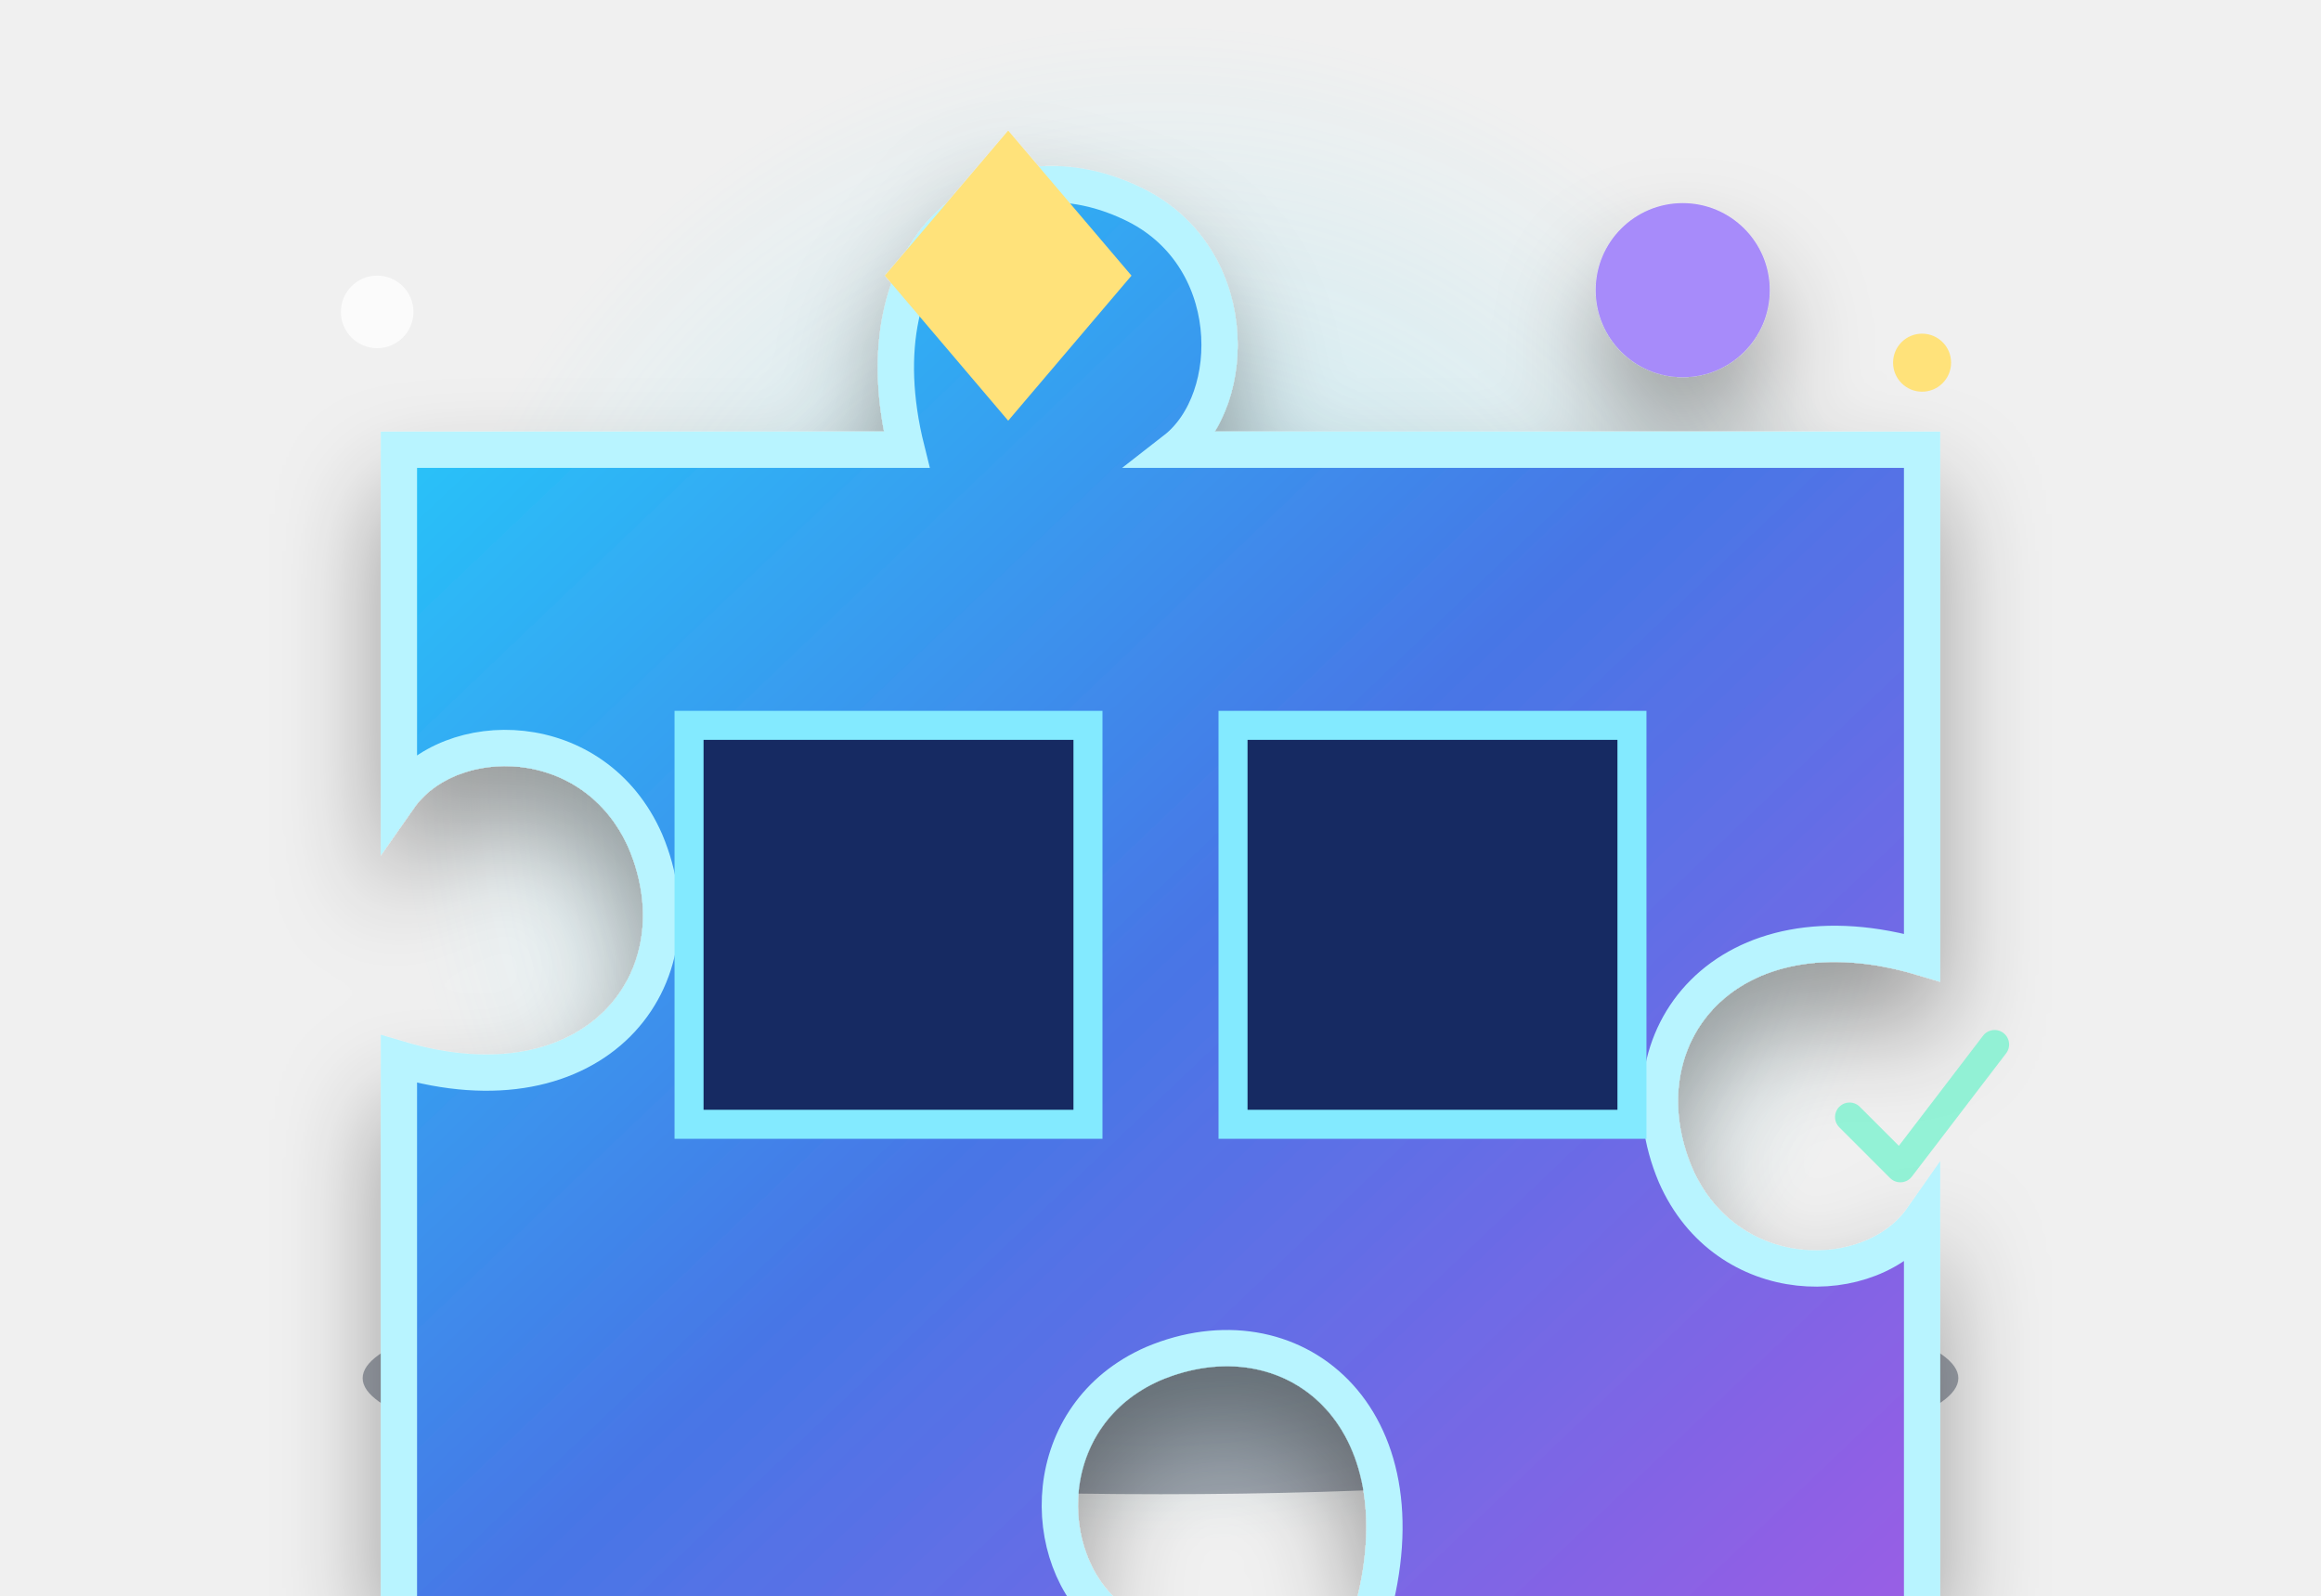
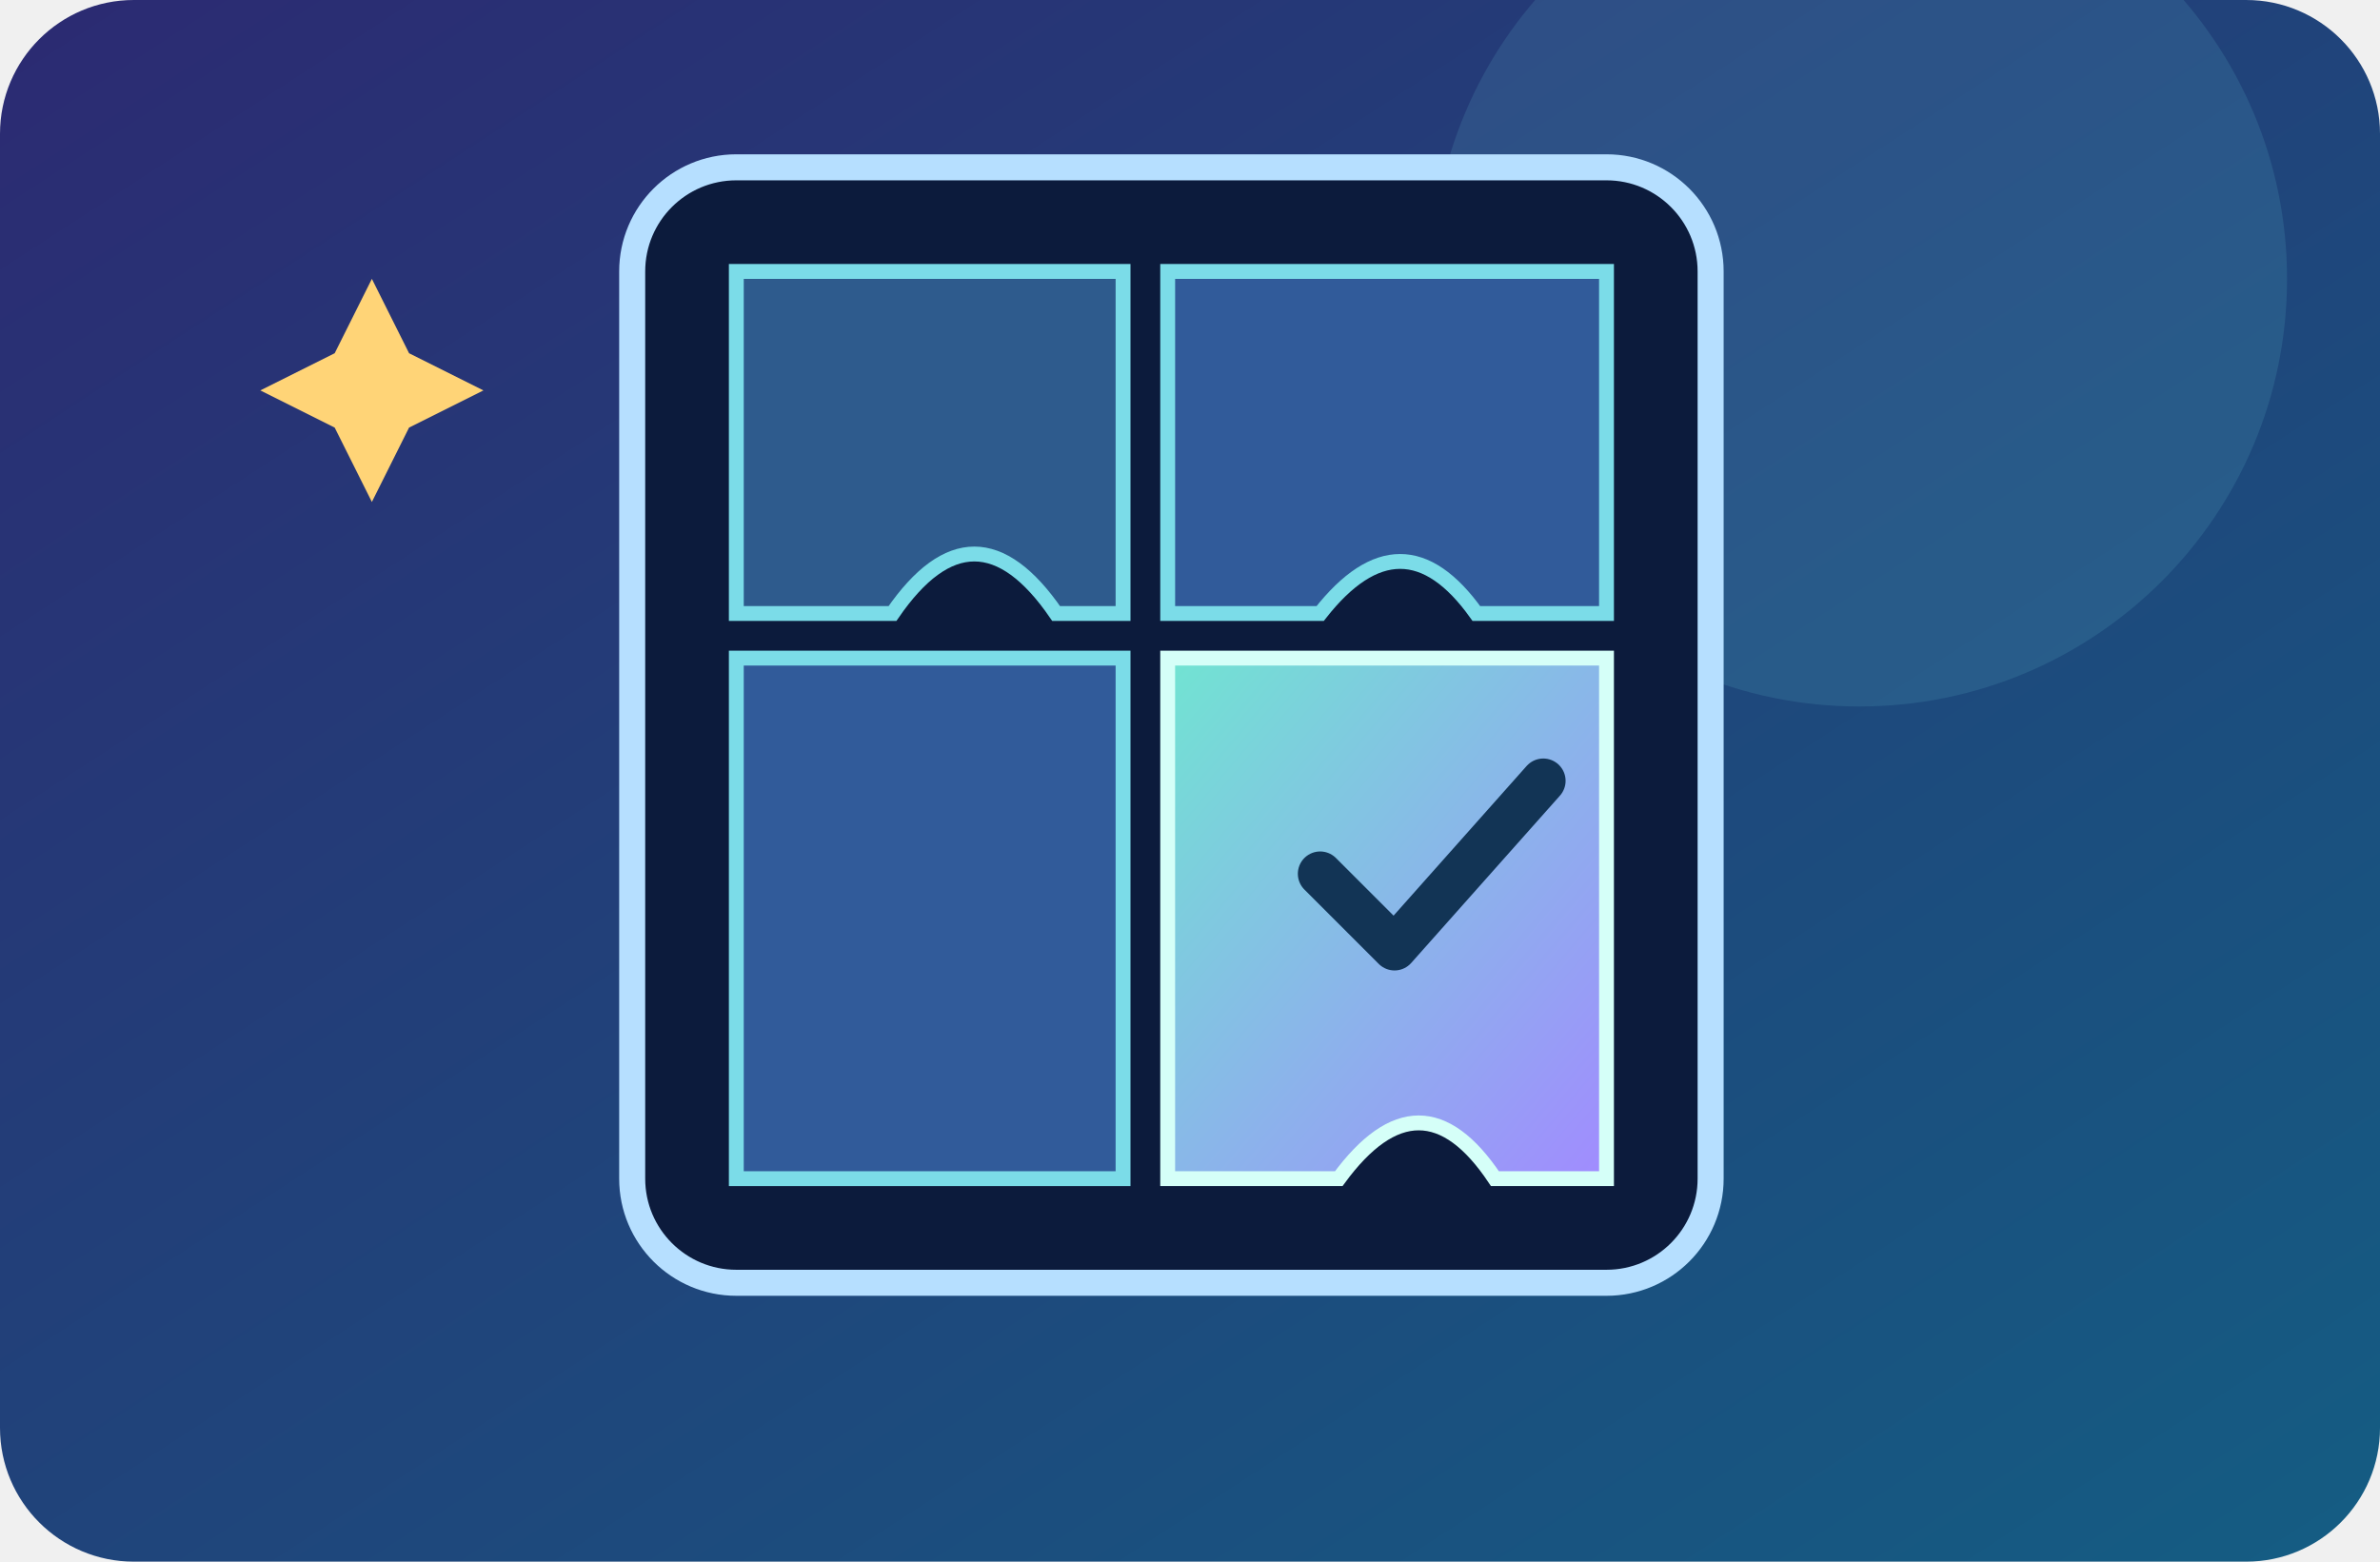
- <svg xmlns="http://www.w3.org/2000/svg" viewBox="0 0 320 220" role="img" aria-hidden="true">
+ <svg xmlns="http://www.w3.org/2000/svg" viewBox="0 0 640 420">
  <defs>
-     <linearGradient id="a" x1="0" y1="0" x2="1" y2="1">
-       <stop stop-color="#21d4fd" />
-       <stop offset=".52" stop-color="#4776e6" />
-       <stop offset="1" stop-color="#9b5de5" />
+     <linearGradient id="bg" x1="0" y1="0" x2="1" y2="1">
+       <stop stop-color="#2c2a72" />
+       <stop offset="1" stop-color="#145d83" />
    </linearGradient>
-     <radialGradient id="glow">
-       <stop stop-color="#53dfff" stop-opacity=".32" />
-       <stop offset="1" stop-color="#53dfff" stop-opacity="0" />
-     </radialGradient>
-     <filter id="shadow" x="-30%" y="-30%" width="160%" height="170%">
-       <feGaussianBlur in="SourceAlpha" stdDeviation="7" />
-       <feOffset dy="8" />
-       <feComponentTransfer>
-         <feFuncA type="linear" slope=".35" />
-       </feComponentTransfer>
-       <feMerge>
-         <feMergeNode />
-         <feMergeNode in="SourceGraphic" />
-       </feMerge>
-     </filter>
+     <linearGradient id="p" x1="0" y1="0" x2="1" y2="1">
+       <stop stop-color="#71e4d2" />
+       <stop offset="1" stop-color="#a18bff" />
+     </linearGradient>
  </defs>
-   <ellipse cx="160" cy="190" rx="110" ry="16" fill="#07152e" opacity=".35" />
-   <circle cx="160" cy="108" r="105" fill="url(#glow)" />
-   <g filter="url(#shadow)">
-     <g transform="translate(160 110)">
-       <path d="M-105 -48h70c-7-28 12-43 31-34 15 7 15 27 6 34h103v70c-27-8-42 11-34 30 7 16 27 16 34 6v55h-76c8-28-11-43-30-35-16 7-16 27-6 35h-98v-77c27 8 42-11 34-30-7-16-27-16-34-6z" fill="url(#a)" stroke="#b8f4ff" stroke-width="5" />
-       <path d="M-65 -10h55v55h-55zM10 -10h55v55H10z" fill="#122b62" stroke="#83eaff" stroke-width="4" />
-       <path d="M-38 -72l17-20 17 20-17 20z" fill="#ffe27a" />
-       <circle cx="72" cy="-70" r="12" fill="#a78bfa" />
-     </g>
+   <rect width="640" height="420" rx="36" fill="url(#bg)" />
+   <circle cx="500" cy="75" r="115" fill="#79e9ed" opacity=".12" />
+   <g transform="translate(170 45)">
+     <rect x="0" y="0" width="290" height="300" rx="28" fill="#0c1b3c" stroke="#b6dfff" stroke-width="7" />
+     <path d="M28 28h104v92h-18q-22-32-44 0H28z" fill="#2e5b8d" stroke="#7bdce8" stroke-width="4" />
+     <path d="M144 28h118v92h-35q-20-28-42 0h-41z" fill="#315b9a" stroke="#7bdce8" stroke-width="4" />
+     <path d="M28 132h104v140H28z" fill="#315b9a" stroke="#7bdce8" stroke-width="4" />
+     <path d="M144 132h118v140h-30q-20-30-42 0h-46z" fill="url(#p)" stroke="#d5fff8" stroke-width="4" />
+     <path d="M185 190l20 20 40-45" fill="none" stroke="#123455" stroke-width="12" stroke-linecap="round" stroke-linejoin="round" />
  </g>
-   <circle cx="52" cy="43" r="5" fill="#fff" opacity=".75" />
-   <circle cx="265" cy="50" r="4" fill="#ffe27a" />
-   <path d="M255 154l7 7 13-17" fill="none" stroke="#83f2d1" stroke-width="4" stroke-linecap="round" stroke-linejoin="round" opacity=".85" />
+   <path d="M90 95l10-20 10 20 20 10-20 10-10 20-10-20-20-10z" fill="#ffd477" />
</svg>
